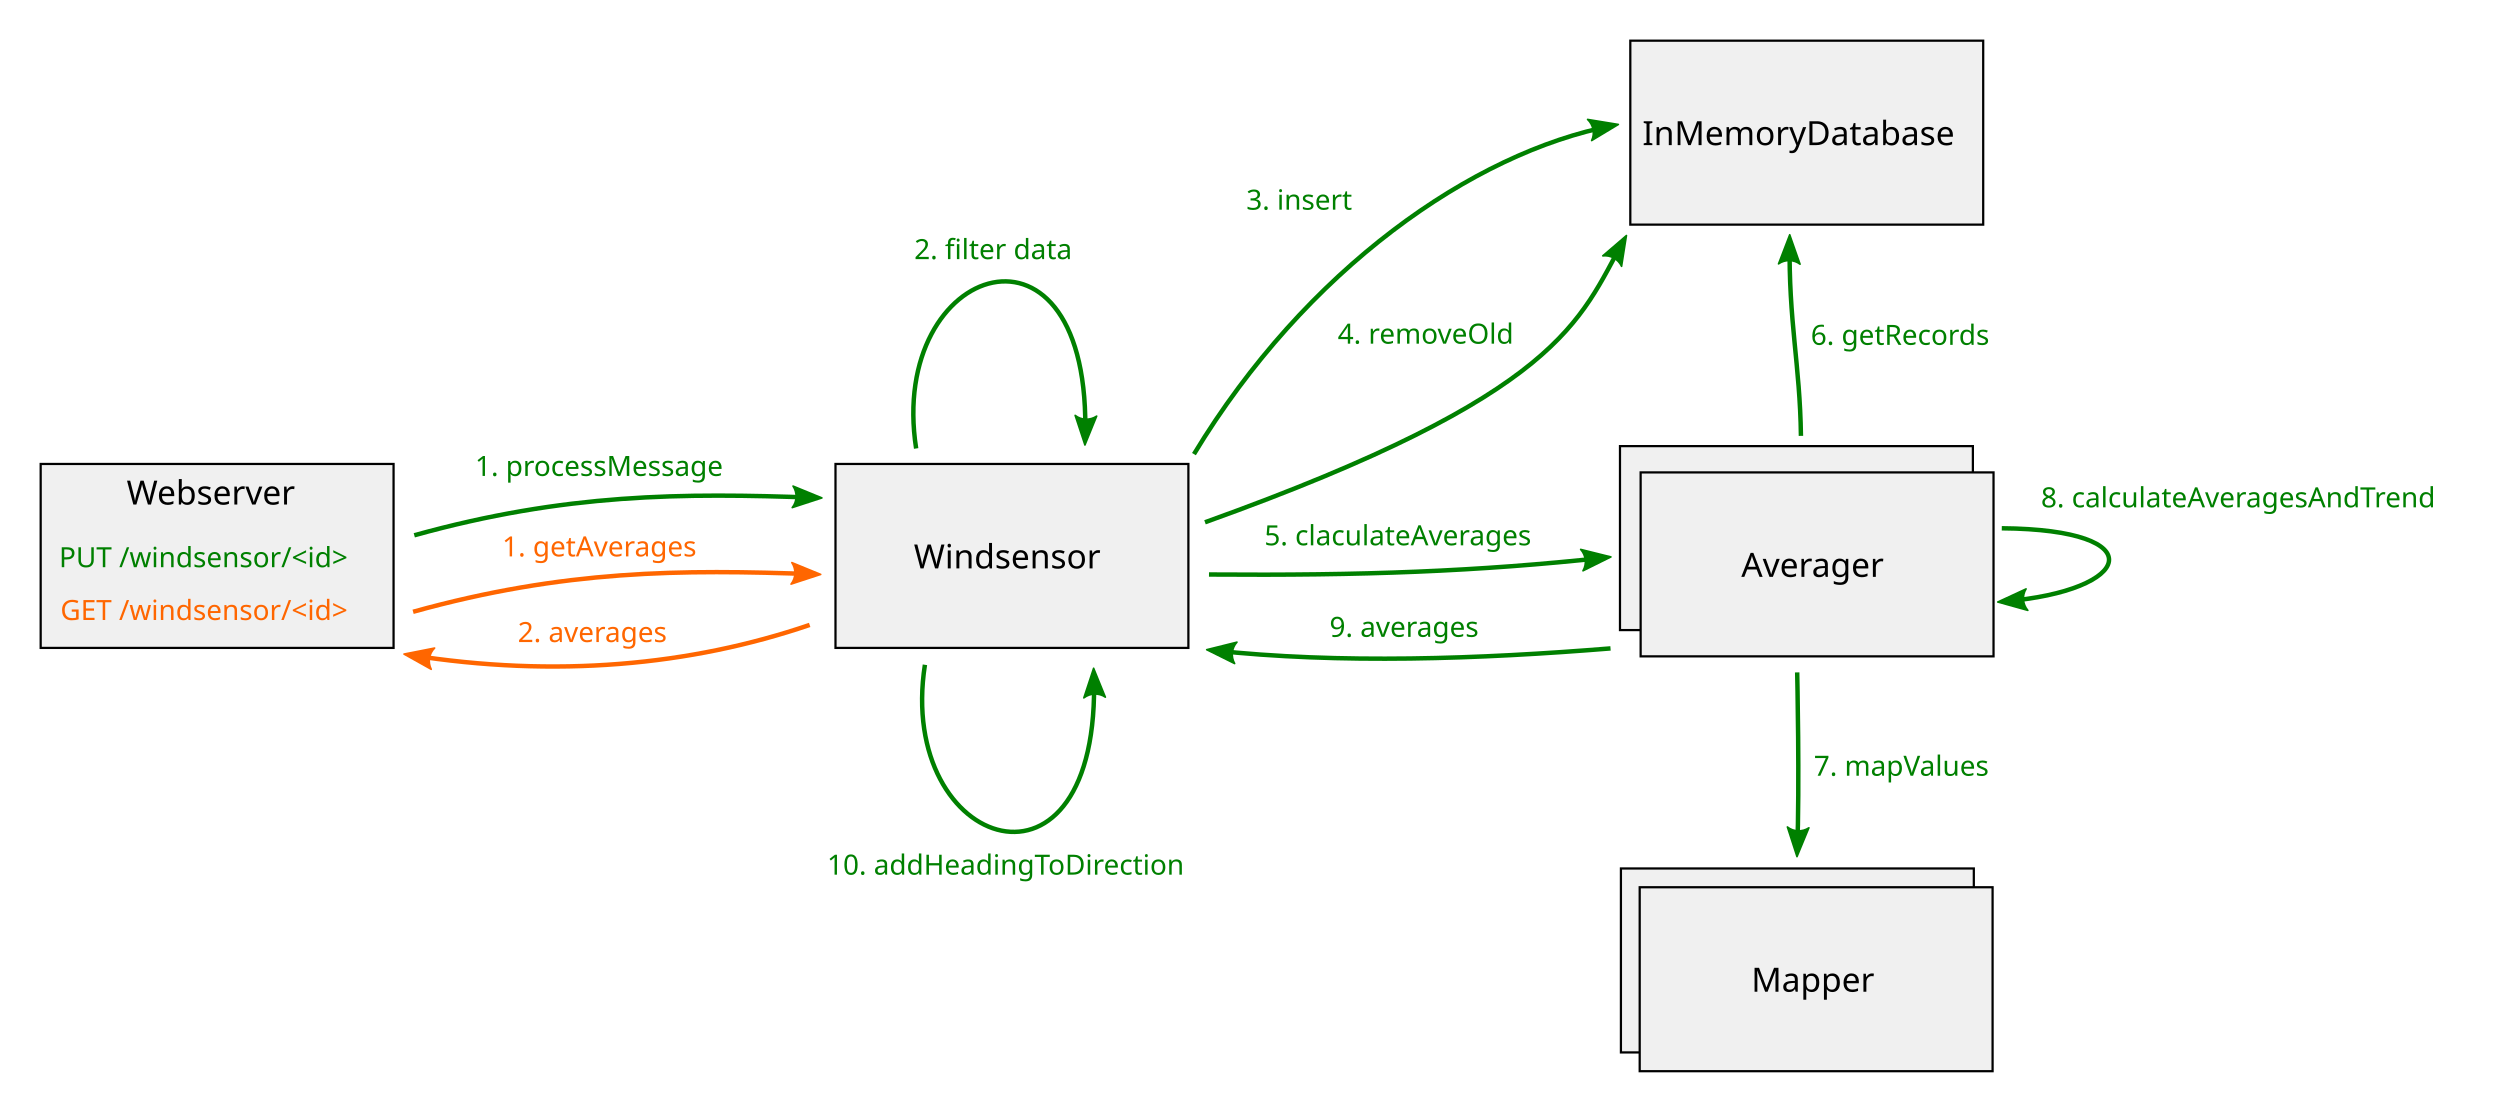
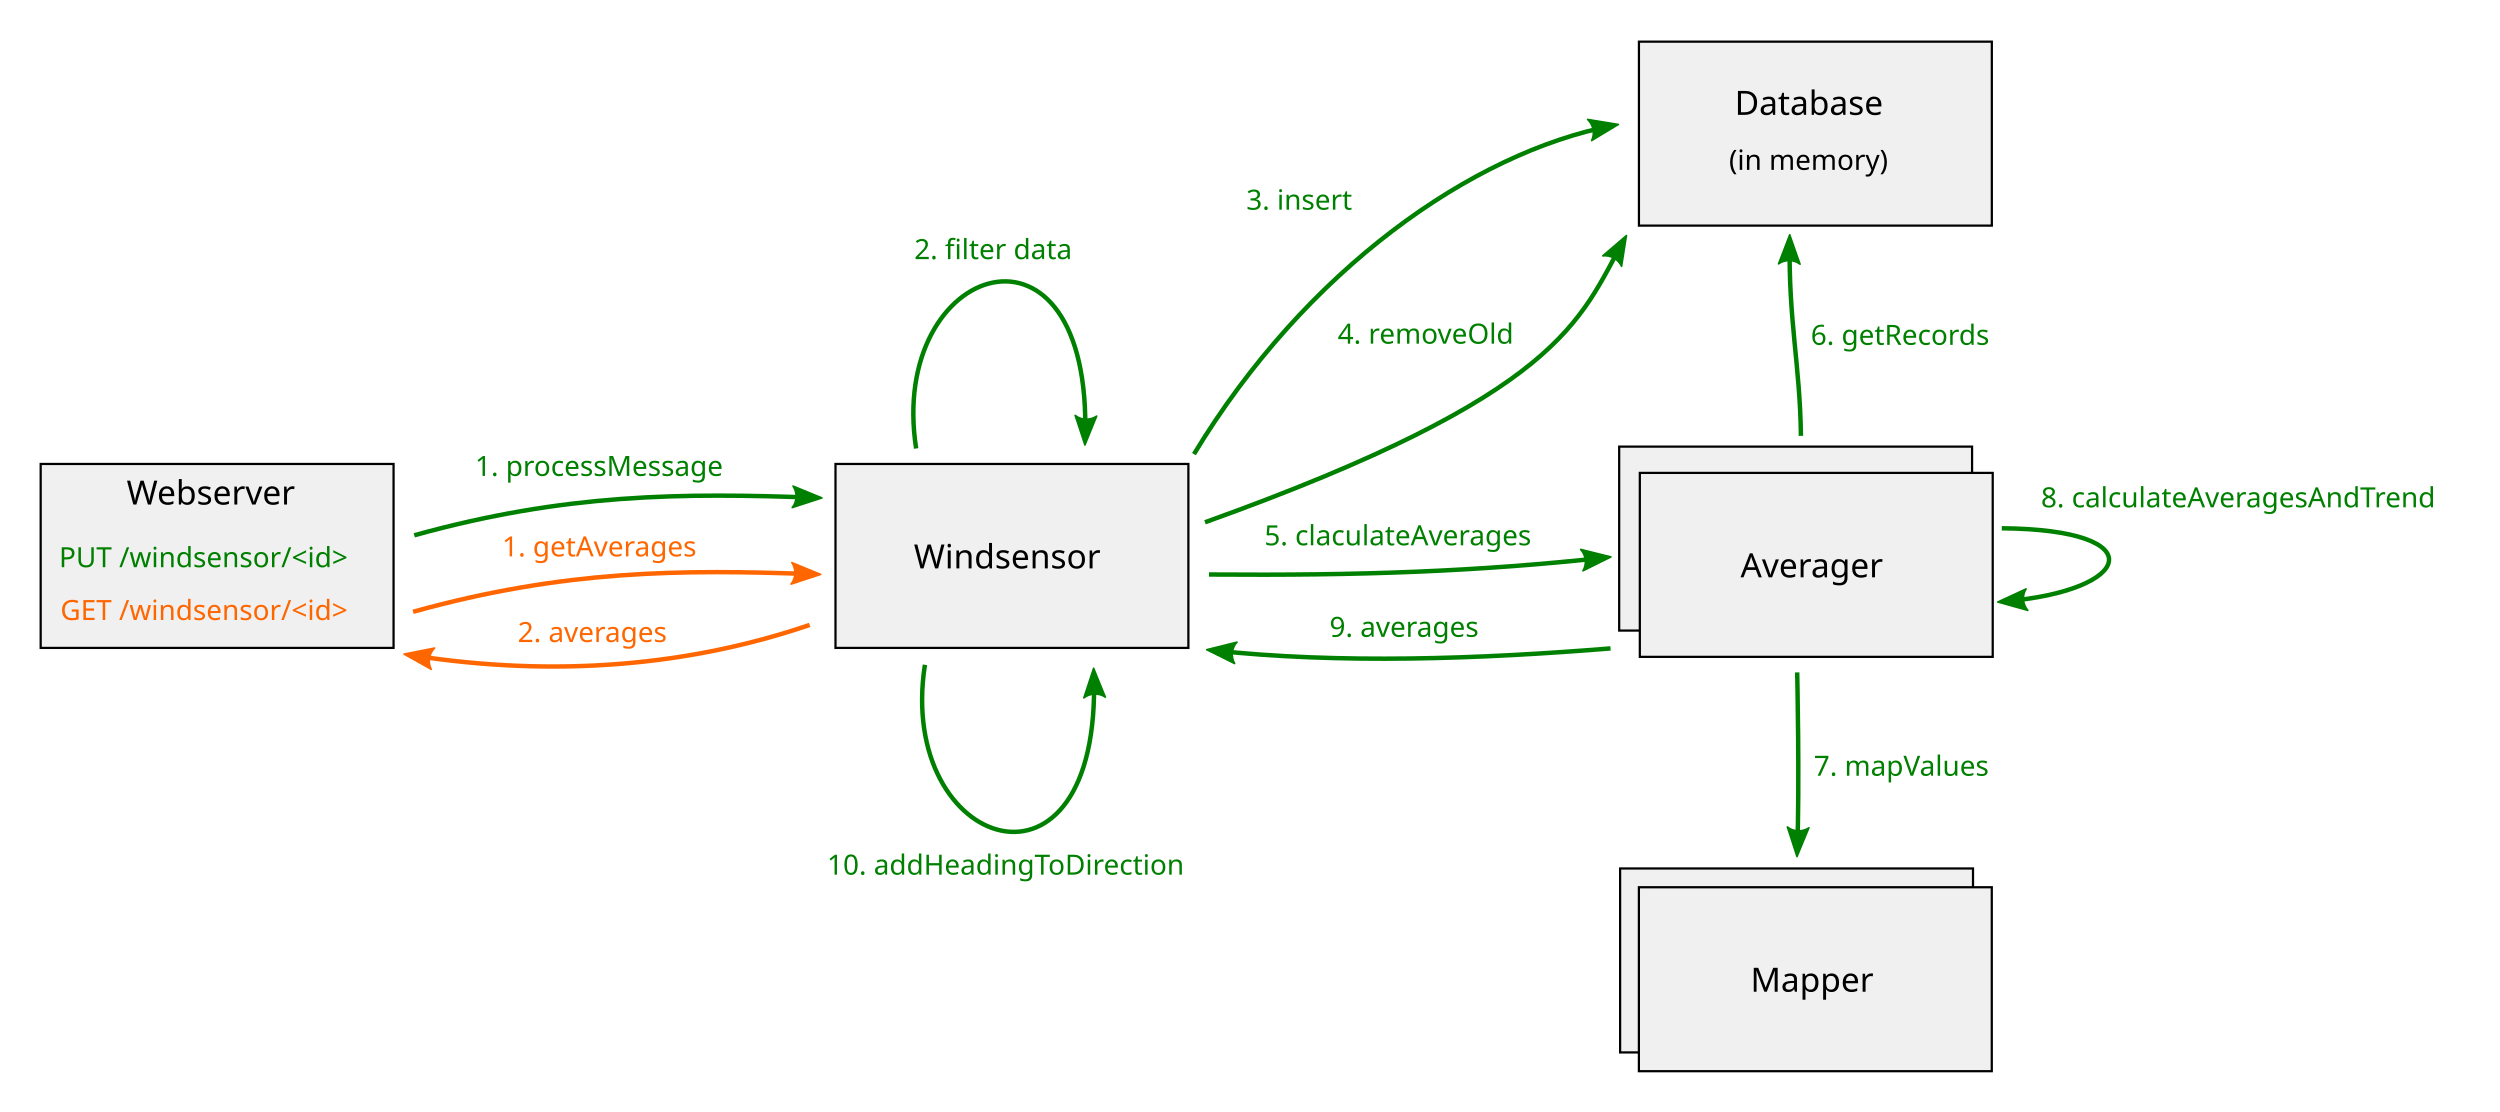
<svg xmlns="http://www.w3.org/2000/svg" width="316.007mm" height="140.544mm" viewBox="0 0 1119.71 497.99" id="svg2" version="1.1">
  <defs id="defs4">
    <marker orient="auto" refY="0" refX="0" id="Arrow2Mend" style="overflow:visible">
      <path id="path4514" style="fill:#008000;fill-opacity:1;fill-rule:evenodd;stroke:#008000;stroke-width:0.625;stroke-linejoin:round;stroke-opacity:1" d="M 8.719,4.034 -2.207,0.016 8.719,-4.002 c -1.745,2.372 -1.735,5.617 -6e-7,8.035 z" transform="scale(-0.6,-0.6)" />
    </marker>
    <marker orient="auto" refY="0" refX="0" id="Arrow2Lend" style="overflow:visible">
      <path id="path4508" style="fill:#008000;fill-opacity:1;fill-rule:evenodd;stroke:#008000;stroke-width:0.625;stroke-linejoin:round;stroke-opacity:1" d="M 8.719,4.034 -2.207,0.016 8.719,-4.002 c -1.745,2.372 -1.735,5.617 -6e-7,8.035 z" transform="matrix(-1.1,0,0,-1.1,-1.1,0)" />
    </marker>
    <marker orient="auto" refY="0" refX="0" id="Arrow2Mend-1" style="overflow:visible">
      <path id="path4514-4" style="fill:#008000;fill-opacity:1;fill-rule:evenodd;stroke:#008000;stroke-width:0.625;stroke-linejoin:round;stroke-opacity:1" d="M 8.719,4.034 -2.207,0.016 8.719,-4.002 c -1.745,2.372 -1.735,5.617 -6e-7,8.035 z" transform="scale(-0.6,-0.6)" />
    </marker>
    <marker orient="auto" refY="0" refX="0" id="Arrow2Mend-5" style="overflow:visible">
      <path id="path4514-9" style="fill:#008000;fill-opacity:1;fill-rule:evenodd;stroke:#008000;stroke-width:0.625;stroke-linejoin:round;stroke-opacity:1" d="M 8.719,4.034 -2.207,0.016 8.719,-4.002 c -1.745,2.372 -1.735,5.617 -6e-7,8.035 z" transform="scale(-0.6,-0.6)" />
    </marker>
    <marker orient="auto" refY="0" refX="0" id="Arrow2Mend-5-6" style="overflow:visible">
      <path id="path4514-9-3" style="fill:#008000;fill-opacity:1;fill-rule:evenodd;stroke:#008000;stroke-width:0.625;stroke-linejoin:round;stroke-opacity:1" d="M 8.719,4.034 -2.207,0.016 8.719,-4.002 c -1.745,2.372 -1.735,5.617 -6e-7,8.035 z" transform="scale(-0.6,-0.6)" />
    </marker>
    <marker orient="auto" refY="0" refX="0" id="Arrow2Mend-7" style="overflow:visible">
      <path id="path4514-0" style="fill:#008000;fill-opacity:1;fill-rule:evenodd;stroke:#008000;stroke-width:0.625;stroke-linejoin:round;stroke-opacity:1" d="M 8.719,4.034 -2.207,0.016 8.719,-4.002 c -1.745,2.372 -1.735,5.617 -6e-7,8.035 z" transform="scale(-0.6,-0.6)" />
    </marker>
    <marker orient="auto" refY="0" refX="0" id="Arrow2Mend-5-6-0" style="overflow:visible">
      <path id="path4514-9-3-4" style="fill:#008000;fill-opacity:1;fill-rule:evenodd;stroke:#008000;stroke-width:0.625;stroke-linejoin:round;stroke-opacity:1" d="M 8.719,4.034 -2.207,0.016 8.719,-4.002 c -1.745,2.372 -1.735,5.617 -6e-7,8.035 z" transform="scale(-0.6,-0.6)" />
    </marker>
    <marker orient="auto" refY="0" refX="0" id="Arrow2Mend-5-6-06" style="overflow:visible">
      <path id="path4514-9-3-8" style="fill:#008000;fill-opacity:1;fill-rule:evenodd;stroke:#008000;stroke-width:0.625;stroke-linejoin:round;stroke-opacity:1" d="M 8.719,4.034 -2.207,0.016 8.719,-4.002 c -1.745,2.372 -1.735,5.617 -6e-7,8.035 z" transform="scale(-0.6,-0.6)" />
    </marker>
    <marker orient="auto" refY="0" refX="0" id="Arrow2Mend-7-2" style="overflow:visible">
      <path id="path4514-0-4" style="fill:#008000;fill-opacity:1;fill-rule:evenodd;stroke:#008000;stroke-width:0.625;stroke-linejoin:round;stroke-opacity:1" d="M 8.719,4.034 -2.207,0.016 8.719,-4.002 c -1.745,2.372 -1.735,5.617 -6e-7,8.035 z" transform="scale(-0.6,-0.6)" />
    </marker>
    <marker orient="auto" refY="0" refX="0" id="Arrow2Mend-7-5" style="overflow:visible">
      <path id="path4514-0-3" style="fill:#008000;fill-opacity:1;fill-rule:evenodd;stroke:#008000;stroke-width:0.625;stroke-linejoin:round;stroke-opacity:1" d="M 8.719,4.034 -2.207,0.016 8.719,-4.002 c -1.745,2.372 -1.735,5.617 -6e-7,8.035 z" transform="scale(-0.6,-0.6)" />
    </marker>
    <marker orient="auto" refY="0" refX="0" id="Arrow2Mend-1-7" style="overflow:visible">
      <path id="path4514-4-1" style="fill:#008000;fill-opacity:1;fill-rule:evenodd;stroke:#008000;stroke-width:0.625;stroke-linejoin:round;stroke-opacity:1" d="M 8.719,4.034 -2.207,0.016 8.719,-4.002 c -1.745,2.372 -1.735,5.617 -6e-7,8.035 z" transform="scale(-0.6,-0.6)" />
    </marker>
    <marker orient="auto" refY="0" refX="0" id="Arrow2Mend-18" style="overflow:visible">
      <path id="path4514-3" style="fill:#ff6600;fill-opacity:1;fill-rule:evenodd;stroke:#ff6600;stroke-width:0.625;stroke-linejoin:round;stroke-opacity:1" d="M 8.719,4.034 -2.207,0.016 8.719,-4.002 c -1.745,2.372 -1.735,5.617 -6e-7,8.035 z" transform="scale(-0.6,-0.6)" />
    </marker>
    <marker orient="auto" refY="0" refX="0" id="Arrow2Mend-18-8" style="overflow:visible">
      <path id="path4514-3-3" style="fill:#ff6600;fill-opacity:1;fill-rule:evenodd;stroke:#ff6600;stroke-width:0.625;stroke-linejoin:round;stroke-opacity:1" d="M 8.719,4.034 -2.207,0.016 8.719,-4.002 c -1.745,2.372 -1.735,5.617 -6e-7,8.035 z" transform="scale(-0.6,-0.6)" />
    </marker>
  </defs>
  <g id="layer1" transform="translate(-43.96611,-394.7762)">
    <g id="g4202" transform="translate(-70,0)">
      <rect y="602.576" x="132.183" height="82.391" width="158.056" id="rect4136" style="fill:#f0f0f0;fill-opacity:1;fill-rule:nonzero;stroke:#000000;stroke-width:1;stroke-linecap:butt;stroke-linejoin:miter;stroke-miterlimit:4;stroke-dasharray:none;stroke-dashoffset:0;stroke-opacity:1" />
      <text id="text4138" y="620.753" x="170.672" style="font-style:normal;font-weight:normal;font-size:10px;line-height:125%;font-family:sans-serif;letter-spacing:0px;word-spacing:0px;fill:#000000;fill-opacity:1;stroke:none;stroke-width:1px;stroke-linecap:butt;stroke-linejoin:miter;stroke-opacity:1" xml:space="preserve">
        <tspan style="font-style:normal;font-variant:normal;font-weight:normal;font-stretch:normal;font-size:15px;line-height:125%;font-family:sans-serif;-inkscape-font-specification:'sans-serif, Normal';text-align:start;writing-mode:lr-tb;text-anchor:start" y="620.753" x="170.672" id="tspan4140">Webserver</tspan>
      </text>
      <text id="text4142" y="648.815" x="140.401" style="font-style:normal;font-weight:normal;font-size:10px;line-height:125%;font-family:sans-serif;letter-spacing:0px;word-spacing:0px;fill:#000000;fill-opacity:1;stroke:none;stroke-width:1px;stroke-linecap:butt;stroke-linejoin:miter;stroke-opacity:1" xml:space="preserve">
        <tspan style="font-style:normal;font-variant:normal;font-weight:normal;font-stretch:normal;font-size:12.5px;line-height:125%;font-family:sans-serif;-inkscape-font-specification:'sans-serif, Normal';text-align:start;writing-mode:lr-tb;text-anchor:start;fill:#008000" y="648.815" x="140.401" id="tspan4144">PUT /windsensor/&lt;id&gt;</tspan>
      </text>
      <text id="text4142-9" y="672.462" x="141.002" style="font-style:normal;font-weight:normal;font-size:10px;line-height:125%;font-family:sans-serif;letter-spacing:0px;word-spacing:0px;fill:#000000;fill-opacity:1;stroke:none;stroke-width:1px;stroke-linecap:butt;stroke-linejoin:miter;stroke-opacity:1" xml:space="preserve">
        <tspan style="font-style:normal;font-variant:normal;font-weight:normal;font-stretch:normal;font-size:12.5px;line-height:125%;font-family:sans-serif;-inkscape-font-specification:'sans-serif, Normal';text-align:start;writing-mode:lr-tb;text-anchor:start;fill:#ff6600" y="672.462" x="141.002" id="tspan4144-9">GET /windsensor/&lt;id&gt;</tspan>
      </text>
    </g>
    <g id="g4197" transform="translate(13.78094,29.45081)">
      <rect y="573.125" x="404.388" height="82.391" width="158.056" id="rect4136-4" style="fill:#f0f0f0;fill-opacity:1;fill-rule:nonzero;stroke:#000000;stroke-width:1;stroke-linecap:butt;stroke-linejoin:miter;stroke-miterlimit:4;stroke-dasharray:none;stroke-dashoffset:0;stroke-opacity:1" />
      <text id="text4138-9" y="619.912" x="439.448" style="font-style:normal;font-weight:normal;font-size:10px;line-height:125%;font-family:sans-serif;letter-spacing:0px;word-spacing:0px;fill:#000000;fill-opacity:1;stroke:none;stroke-width:1px;stroke-linecap:butt;stroke-linejoin:miter;stroke-opacity:1" xml:space="preserve">
        <tspan style="font-style:normal;font-variant:normal;font-weight:normal;font-stretch:normal;font-size:15px;line-height:125%;font-family:sans-serif;-inkscape-font-specification:'sans-serif, Normal';text-align:start;writing-mode:lr-tb;text-anchor:start" y="619.912" x="439.448" id="tspan4140-8">Windsensor</tspan>
      </text>
    </g>
-     <g id="g4197-2" transform="translate(369.7668,-160.1321)">
-       <g id="g4235">
-         <rect style="fill:#f0f0f0;fill-opacity:1;fill-rule:nonzero;stroke:#000000;stroke-width:1;stroke-linecap:butt;stroke-linejoin:miter;stroke-miterlimit:4;stroke-dasharray:none;stroke-dashoffset:0;stroke-opacity:1" id="rect4136-4-0" width="158.056" height="82.391" x="404.388" y="573.125" />
-         <text xml:space="preserve" style="font-style:normal;font-weight:normal;font-size:10px;line-height:125%;font-family:sans-serif;letter-spacing:0px;word-spacing:0px;fill:#000000;fill-opacity:1;stroke:none;stroke-width:1px;stroke-linecap:butt;stroke-linejoin:miter;stroke-opacity:1" x="409.792" y="619.912" id="text4138-9-5">
-           <tspan id="tspan4140-8-4" x="409.792" y="619.912" style="font-style:normal;font-variant:normal;font-weight:normal;font-stretch:normal;font-size:15px;line-height:125%;font-family:sans-serif;-inkscape-font-specification:'sans-serif, Normal';text-align:start;writing-mode:lr-tb;text-anchor:start">InMemoryDatabase</tspan>
-         </text>
-       </g>
-     </g>
-     <g id="g4301" transform="translate(77.61576,-77.76681)">
+     <g id="g4301" transform="translate(77.25442,-77.54684)">
      <g transform="translate(287.5271,99.23076)" id="g4264">
        <rect style="fill:#f0f0f0;fill-opacity:1;fill-rule:nonzero;stroke:#000000;stroke-width:1;stroke-linecap:butt;stroke-linejoin:miter;stroke-miterlimit:4;stroke-dasharray:none;stroke-dashoffset:0;stroke-opacity:1" id="rect4136-4-6" width="158.056" height="82.391" x="404.388" y="573.125" />
        <text xml:space="preserve" style="font-style:normal;font-weight:normal;font-size:10px;line-height:125%;font-family:sans-serif;letter-spacing:0px;word-spacing:0px;fill:#000000;fill-opacity:1;stroke:none;stroke-width:1px;stroke-linecap:butt;stroke-linejoin:miter;stroke-opacity:1" x="449.468" y="619.912" id="text4138-9-8">
          <tspan id="tspan4140-8-3" x="449.468" y="619.912" style="font-style:normal;font-variant:normal;font-weight:normal;font-stretch:normal;font-size:15px;line-height:125%;font-family:sans-serif;-inkscape-font-specification:'sans-serif, Normal';text-align:start;writing-mode:lr-tb;text-anchor:start">Averager</tspan>
        </text>
      </g>
      <g transform="translate(296.775,111.0009)" id="g4264-6">
        <rect style="fill:#f0f0f0;fill-opacity:1;fill-rule:nonzero;stroke:#000000;stroke-width:1;stroke-linecap:butt;stroke-linejoin:miter;stroke-miterlimit:4;stroke-dasharray:none;stroke-dashoffset:0;stroke-opacity:1" id="rect4136-4-6-5" width="158.056" height="82.391" x="404.388" y="573.125" />
        <text xml:space="preserve" style="font-style:normal;font-weight:normal;font-size:10px;line-height:125%;font-family:sans-serif;letter-spacing:0px;word-spacing:0px;fill:#000000;fill-opacity:1;stroke:none;stroke-width:1px;stroke-linecap:butt;stroke-linejoin:miter;stroke-opacity:1" x="449.468" y="619.912" id="text4138-9-8-0">
          <tspan id="tspan4140-8-3-8" x="449.468" y="619.912" style="font-style:normal;font-variant:normal;font-weight:normal;font-stretch:normal;font-size:15px;line-height:125%;font-family:sans-serif;-inkscape-font-specification:'sans-serif, Normal';text-align:start;writing-mode:lr-tb;text-anchor:start">Averager</tspan>
        </text>
      </g>
    </g>
-     <g id="g4367" transform="translate(121.7537,-75.24465)">
+     <g id="g4367" transform="translate(121.3924,-75.24465)">
      <g id="g4338">
        <rect style="fill:#f0f0f0;fill-opacity:1;fill-rule:nonzero;stroke:#000000;stroke-width:1;stroke-linecap:butt;stroke-linejoin:miter;stroke-miterlimit:4;stroke-dasharray:none;stroke-dashoffset:0;stroke-opacity:1" id="rect4136-4-06" width="158.056" height="82.391" x="648.197" y="858.996" />
        <text xml:space="preserve" style="font-style:normal;font-weight:normal;font-size:10px;line-height:125%;font-family:sans-serif;letter-spacing:0px;word-spacing:0px;fill:#000000;fill-opacity:1;stroke:none;stroke-width:1px;stroke-linecap:butt;stroke-linejoin:miter;stroke-opacity:1" x="698.195" y="905.783" id="text4138-9-0">
          <tspan id="tspan4140-8-43" x="698.195" y="905.783" style="font-style:normal;font-variant:normal;font-weight:normal;font-stretch:normal;font-size:15px;line-height:125%;font-family:sans-serif;-inkscape-font-specification:'sans-serif, Normal';text-align:start;writing-mode:lr-tb;text-anchor:start">Mapper</tspan>
        </text>
      </g>
      <g id="g4338-5" transform="translate(8.407249,8.407225)">
        <rect style="fill:#f0f0f0;fill-opacity:1;fill-rule:nonzero;stroke:#000000;stroke-width:1;stroke-linecap:butt;stroke-linejoin:miter;stroke-miterlimit:4;stroke-dasharray:none;stroke-dashoffset:0;stroke-opacity:1" id="rect4136-4-06-4" width="158.056" height="82.391" x="648.197" y="858.996" />
        <text xml:space="preserve" style="font-style:normal;font-weight:normal;font-size:10px;line-height:125%;font-family:sans-serif;letter-spacing:0px;word-spacing:0px;fill:#000000;fill-opacity:1;stroke:none;stroke-width:1px;stroke-linecap:butt;stroke-linejoin:miter;stroke-opacity:1" x="698.195" y="905.783" id="text4138-9-0-6">
          <tspan id="tspan4140-8-43-5" x="698.195" y="905.783" style="font-style:normal;font-variant:normal;font-weight:normal;font-stretch:normal;font-size:15px;line-height:125%;font-family:sans-serif;-inkscape-font-specification:'sans-serif, Normal';text-align:start;writing-mode:lr-tb;text-anchor:start">Mapper</tspan>
        </text>
      </g>
    </g>
    <path style="fill:none;fill-rule:evenodd;stroke:#008000;stroke-width:2;stroke-linecap:butt;stroke-linejoin:miter;stroke-miterlimit:4;stroke-dasharray:none;stroke-opacity:1;marker-end:url(#Arrow2Mend)" d="M 229.517,634.523 C 297.198,615.733 349.206,615.491 409.432,617.709" id="path4481" />
    <text xml:space="preserve" style="font-style:normal;font-weight:normal;font-size:10px;line-height:125%;font-family:sans-serif;letter-spacing:0px;word-spacing:0px;fill:#000000;fill-opacity:1;stroke:none;stroke-width:1px;stroke-linecap:butt;stroke-linejoin:miter;stroke-opacity:1" x="256.739" y="607.939" id="text4789">
      <tspan id="tspan4791" x="256.739" y="607.939" style="font-style:normal;font-variant:normal;font-weight:normal;font-stretch:normal;font-size:12.5px;line-height:125%;font-family:sans-serif;-inkscape-font-specification:'sans-serif, Normal';text-align:start;writing-mode:lr-tb;text-anchor:start;fill:#008000">1. processMessage</tspan>
    </text>
    <path style="fill:none;fill-rule:evenodd;stroke:#008000;stroke-width:2;stroke-linecap:butt;stroke-linejoin:miter;stroke-miterlimit:4;stroke-dasharray:none;stroke-opacity:1;marker-end:url(#Arrow2Mend-1)" d="m 454.294,595.644 c -13.029,-83.525 79.334,-113.193 75.665,-4.204" id="path4481-1" />
    <text xml:space="preserve" style="font-style:normal;font-weight:normal;font-size:10px;line-height:125%;font-family:sans-serif;letter-spacing:0px;word-spacing:0px;fill:#000000;fill-opacity:1;stroke:none;stroke-width:1px;stroke-linecap:butt;stroke-linejoin:miter;stroke-opacity:1" x="453.432" y="510.83" id="text4789-6">
      <tspan id="tspan4791-5" x="453.432" y="510.83" style="font-style:normal;font-variant:normal;font-weight:normal;font-stretch:normal;font-size:12.5px;line-height:125%;font-family:sans-serif;-inkscape-font-specification:'sans-serif, Normal';text-align:start;writing-mode:lr-tb;text-anchor:start;fill:#008000">2. filter data</tspan>
    </text>
    <path style="fill:none;fill-rule:evenodd;stroke:#008000;stroke-width:2;stroke-linecap:butt;stroke-linejoin:miter;stroke-miterlimit:4;stroke-dasharray:none;stroke-opacity:1;marker-end:url(#Arrow2Mend-5)" d="M 578.721,598.167 C 628.746,515.482 703.454,463.115 766.202,451.04" id="path4481-0" />
    <text xml:space="preserve" style="font-style:normal;font-weight:normal;font-size:10px;line-height:125%;font-family:sans-serif;letter-spacing:0px;word-spacing:0px;fill:#000000;fill-opacity:1;stroke:none;stroke-width:1px;stroke-linecap:butt;stroke-linejoin:miter;stroke-opacity:1" x="602.157" y="488.694" id="text4789-6-1">
      <tspan id="tspan4791-5-4" x="602.157" y="488.694" style="font-style:normal;font-variant:normal;font-weight:normal;font-stretch:normal;font-size:12.5px;line-height:125%;font-family:sans-serif;-inkscape-font-specification:'sans-serif, Normal';text-align:start;writing-mode:lr-tb;text-anchor:start;fill:#008000">3. insert</tspan>
    </text>
    <path style="fill:none;fill-rule:evenodd;stroke:#008000;stroke-width:2;stroke-linecap:butt;stroke-linejoin:miter;stroke-miterlimit:4;stroke-dasharray:none;stroke-opacity:1;marker-end:url(#Arrow2Mend-5-6)" d="M 583.664,628.694 C 743.824,571.231 751.274,538.2 771.145,502.585" id="path4481-0-4" />
    <text xml:space="preserve" style="font-style:normal;font-weight:normal;font-size:10px;line-height:125%;font-family:sans-serif;letter-spacing:0px;word-spacing:0px;fill:#000000;fill-opacity:1;stroke:none;stroke-width:1px;stroke-linecap:butt;stroke-linejoin:miter;stroke-opacity:1" x="643.098" y="548.704" id="text4789-6-1-1">
      <tspan id="tspan4791-5-4-2" x="643.098" y="548.704" style="font-style:normal;font-variant:normal;font-weight:normal;font-stretch:normal;font-size:12.5px;line-height:125%;font-family:sans-serif;-inkscape-font-specification:'sans-serif, Normal';text-align:start;writing-mode:lr-tb;text-anchor:start;fill:#008000">4. removeOld</tspan>
    </text>
    <path style="fill:none;fill-rule:evenodd;stroke:#008000;stroke-width:2;stroke-linecap:butt;stroke-linejoin:miter;stroke-miterlimit:4;stroke-dasharray:none;stroke-opacity:1;marker-end:url(#Arrow2Mend-7)" d="m 585.447,652.088 c 68.521,0.547 120.529,-1.377 177.392,-7.567" id="path4481-8" />
    <text xml:space="preserve" style="font-style:normal;font-weight:normal;font-size:10px;line-height:125%;font-family:sans-serif;letter-spacing:0px;word-spacing:0px;fill:#000000;fill-opacity:1;stroke:none;stroke-width:1px;stroke-linecap:butt;stroke-linejoin:miter;stroke-opacity:1" x="610.263" y="639.006" id="text4789-6-1-1-4">
      <tspan id="tspan4791-5-4-2-8" x="610.263" y="639.006" style="font-style:normal;font-variant:normal;font-weight:normal;font-stretch:normal;font-size:12.5px;line-height:125%;font-family:sans-serif;-inkscape-font-specification:'sans-serif, Normal';text-align:start;writing-mode:lr-tb;text-anchor:start;fill:#008000">5. claculateAverages</tspan>
    </text>
    <path style="fill:none;fill-rule:evenodd;stroke:#008000;stroke-width:2;stroke-linecap:butt;stroke-linejoin:miter;stroke-miterlimit:4;stroke-dasharray:none;stroke-opacity:1;marker-end:url(#Arrow2Mend-5-6-0)" d="m 850.576,590.002 c -0.418,-32.241 -5.579,-50.979 -5.044,-87.435" id="path4481-0-4-1" />
    <text xml:space="preserve" style="font-style:normal;font-weight:normal;font-size:10px;line-height:125%;font-family:sans-serif;letter-spacing:0px;word-spacing:0px;fill:#000000;fill-opacity:1;stroke:none;stroke-width:1px;stroke-linecap:butt;stroke-linejoin:miter;stroke-opacity:1" x="854.992" y="549.226" id="text4789-6-1-1-0">
      <tspan id="tspan4791-5-4-2-4" x="854.992" y="549.226" style="font-style:normal;font-variant:normal;font-weight:normal;font-stretch:normal;font-size:12.5px;line-height:125%;font-family:sans-serif;-inkscape-font-specification:'sans-serif, Normal';text-align:start;writing-mode:lr-tb;text-anchor:start;fill:#008000">6. getRecords</tspan>
    </text>
    <path style="fill:none;fill-rule:evenodd;stroke:#008000;stroke-width:2;stroke-linecap:butt;stroke-linejoin:miter;stroke-miterlimit:4;stroke-dasharray:none;stroke-opacity:1;marker-end:url(#Arrow2Mend-5-6-06)" d="m 848.895,695.933 c 0,0 1.147,50.748 -2e-5,79.869" id="path4481-0-4-0" />
    <text xml:space="preserve" style="font-style:normal;font-weight:normal;font-size:10px;line-height:125%;font-family:sans-serif;letter-spacing:0px;word-spacing:0px;fill:#000000;fill-opacity:1;stroke:none;stroke-width:1px;stroke-linecap:butt;stroke-linejoin:miter;stroke-opacity:1" x="856.354" y="742.221" id="text4789-6-1-1-0-5">
      <tspan id="tspan4791-5-4-2-4-8" x="856.354" y="742.221" style="font-style:normal;font-variant:normal;font-weight:normal;font-stretch:normal;font-size:12.5px;line-height:125%;font-family:sans-serif;-inkscape-font-specification:'sans-serif, Normal';text-align:start;writing-mode:lr-tb;text-anchor:start;fill:#008000">7. mapValues</tspan>
    </text>
    <path style="fill:none;fill-rule:evenodd;stroke:#008000;stroke-width:2;stroke-linecap:butt;stroke-linejoin:miter;stroke-miterlimit:4;stroke-dasharray:none;stroke-opacity:1;marker-end:url(#Arrow2Mend-7-2)" d="m 940.531,631.382 c 68.521,0.547 59.157,28.048 0.841,32.788" id="path4481-8-6" />
    <text xml:space="preserve" style="font-style:normal;font-weight:normal;font-size:10px;line-height:125%;font-family:sans-serif;letter-spacing:0px;word-spacing:0px;fill:#000000;fill-opacity:1;stroke:none;stroke-width:1px;stroke-linecap:butt;stroke-linejoin:miter;stroke-opacity:1" x="958.082" y="621.998" id="text4789-6-1-1-0-2">
      <tspan id="tspan4791-5-4-2-4-84" x="958.082" y="621.998" style="font-style:normal;font-variant:normal;font-weight:normal;font-stretch:normal;font-size:12.5px;line-height:125%;font-family:sans-serif;-inkscape-font-specification:'sans-serif, Normal';text-align:start;writing-mode:lr-tb;text-anchor:start;fill:#008000">8. calculateAveragesAndTrend</tspan>
    </text>
    <path style="fill:none;fill-rule:evenodd;stroke:#008000;stroke-width:2;stroke-linecap:butt;stroke-linejoin:miter;stroke-miterlimit:4;stroke-dasharray:none;stroke-opacity:1;marker-end:url(#Arrow2Mend-7-5)" d="m 765.295,685.189 c -58.433,4.751 -121.37,7.03 -178.233,0.841" id="path4481-8-7" />
    <text xml:space="preserve" style="font-style:normal;font-weight:normal;font-size:10px;line-height:125%;font-family:sans-serif;letter-spacing:0px;word-spacing:0px;fill:#000000;fill-opacity:1;stroke:none;stroke-width:1px;stroke-linecap:butt;stroke-linejoin:miter;stroke-opacity:1" x="639.434" y="680.008" id="text4789-6-1-1-4-1">
      <tspan id="tspan4791-5-4-2-8-7" x="639.434" y="680.008" style="font-style:normal;font-variant:normal;font-weight:normal;font-stretch:normal;font-size:12.5px;line-height:125%;font-family:sans-serif;-inkscape-font-specification:'sans-serif, Normal';text-align:start;writing-mode:lr-tb;text-anchor:start;fill:#008000">9. averages</tspan>
    </text>
    <path style="fill:none;fill-rule:evenodd;stroke:#008000;stroke-width:2;stroke-linecap:butt;stroke-linejoin:miter;stroke-miterlimit:4;stroke-dasharray:none;stroke-opacity:1;marker-end:url(#Arrow2Mend-1-7)" d="m 458.223,692.523 c -13.029,83.525 79.334,113.193 75.665,4.204" id="path4481-1-6" />
    <text xml:space="preserve" style="font-style:normal;font-weight:normal;font-size:10px;line-height:125%;font-family:sans-serif;letter-spacing:0px;word-spacing:0px;fill:#000000;fill-opacity:1;stroke:none;stroke-width:1px;stroke-linecap:butt;stroke-linejoin:miter;stroke-opacity:1" x="414.393" y="786.513" id="text4789-6-8">
      <tspan id="tspan4791-5-9" x="414.393" y="786.513" style="font-style:normal;font-variant:normal;font-weight:normal;font-stretch:normal;font-size:12.5px;line-height:125%;font-family:sans-serif;-inkscape-font-specification:'sans-serif, Normal';text-align:start;writing-mode:lr-tb;text-anchor:start;fill:#008000">10. addHeadingToDirection</tspan>
    </text>
    <path style="fill:none;fill-rule:evenodd;stroke:#ff6600;stroke-width:2;stroke-linecap:butt;stroke-linejoin:miter;stroke-miterlimit:4;stroke-dasharray:none;stroke-opacity:1;marker-end:url(#Arrow2Mend-18)" d="m 228.98,668.787 c 67.681,-18.79 119.689,-19.032 179.915,-16.814" id="path4481-4" />
    <text xml:space="preserve" style="font-style:normal;font-weight:normal;font-size:10px;line-height:125%;font-family:sans-serif;letter-spacing:0px;word-spacing:0px;fill:#000000;fill-opacity:1;stroke:#ff6600;stroke-width:1px;stroke-linecap:butt;stroke-linejoin:miter;stroke-opacity:1" x="268.88" y="643.983" id="text4789-2">
      <tspan id="tspan4791-0" x="268.88" y="643.983" style="font-style:normal;font-variant:normal;font-weight:normal;font-stretch:normal;font-size:12.5px;line-height:125%;font-family:sans-serif;-inkscape-font-specification:'sans-serif, Normal';text-align:start;writing-mode:lr-tb;text-anchor:start;fill:#ff6600;stroke:none">1. getAverages</tspan>
    </text>
    <path style="fill:none;fill-rule:evenodd;stroke:#ff6600;stroke-width:2;stroke-linecap:butt;stroke-linejoin:miter;stroke-miterlimit:4;stroke-dasharray:none;stroke-opacity:1;marker-end:url(#Arrow2Mend-18-8)" d="M 406.606,674.672 C 353.218,692.875 292.802,698.517 227.532,688.124" id="path4481-4-6" />
    <text xml:space="preserve" style="font-style:normal;font-weight:normal;font-size:10px;line-height:125%;font-family:sans-serif;letter-spacing:0px;word-spacing:0px;fill:#000000;fill-opacity:1;stroke:#ff6600;stroke-width:1px;stroke-linecap:butt;stroke-linejoin:miter;stroke-opacity:1" x="275.852" y="682.338" id="text4789-2-5">
      <tspan id="tspan4791-0-7" x="275.852" y="682.338" style="font-style:normal;font-variant:normal;font-weight:normal;font-stretch:normal;font-size:12.5px;line-height:125%;font-family:sans-serif;-inkscape-font-specification:'sans-serif, Normal';text-align:start;writing-mode:lr-tb;text-anchor:start;fill:#ff6600;stroke:none">2. averages</tspan>
    </text>
+     <g id="g4197-4" transform="translate(370.9409,-159.6922)">
+       <g id="g3453" transform="translate(-28,0)" />
+     </g>
+     <g id="g3509">
+       <rect y="413.433" x="778.019" height="82.391" width="158.056" id="rect4136-4-9" style="fill:#f0f0f0;fill-opacity:1;fill-rule:nonzero;stroke:#000000;stroke-width:1;stroke-linecap:butt;stroke-linejoin:miter;stroke-miterlimit:4;stroke-dasharray:none;stroke-dashoffset:0;stroke-opacity:1" />
+       <text id="text4138-9-3" y="446.22" x="820.909" style="font-style:normal;font-weight:normal;font-size:10px;line-height:125%;font-family:sans-serif;letter-spacing:0px;word-spacing:0px;fill:#000000;fill-opacity:1;stroke:none;stroke-width:1px;stroke-linecap:butt;stroke-linejoin:miter;stroke-opacity:1" xml:space="preserve">
+         <tspan style="font-style:normal;font-variant:normal;font-weight:normal;font-stretch:normal;font-size:15px;line-height:125%;font-family:sans-serif;-inkscape-font-specification:'sans-serif, Normal';text-align:start;writing-mode:lr-tb;text-anchor:start" y="446.22" x="820.909" id="tspan4140-8-5">Database</tspan>
+       </text>
+       <text id="text3493" y="470.864" x="818.354" style="font-style:normal;font-weight:normal;font-size:10px;line-height:125%;font-family:sans-serif;letter-spacing:0px;word-spacing:0px;fill:#000000;fill-opacity:1;stroke:none;stroke-width:1px;stroke-linecap:butt;stroke-linejoin:miter;stroke-opacity:1" xml:space="preserve">
+         <tspan style="font-style:normal;font-variant:normal;font-weight:normal;font-stretch:normal;font-size:12.5px;line-height:125%;font-family:sans-serif;-inkscape-font-specification:'sans-serif, Normal';text-align:start;writing-mode:lr-tb;text-anchor:start" y="470.864" x="818.354" id="tspan3495">(in memory)</tspan>
+       </text>
+     </g>
  </g>
</svg>
